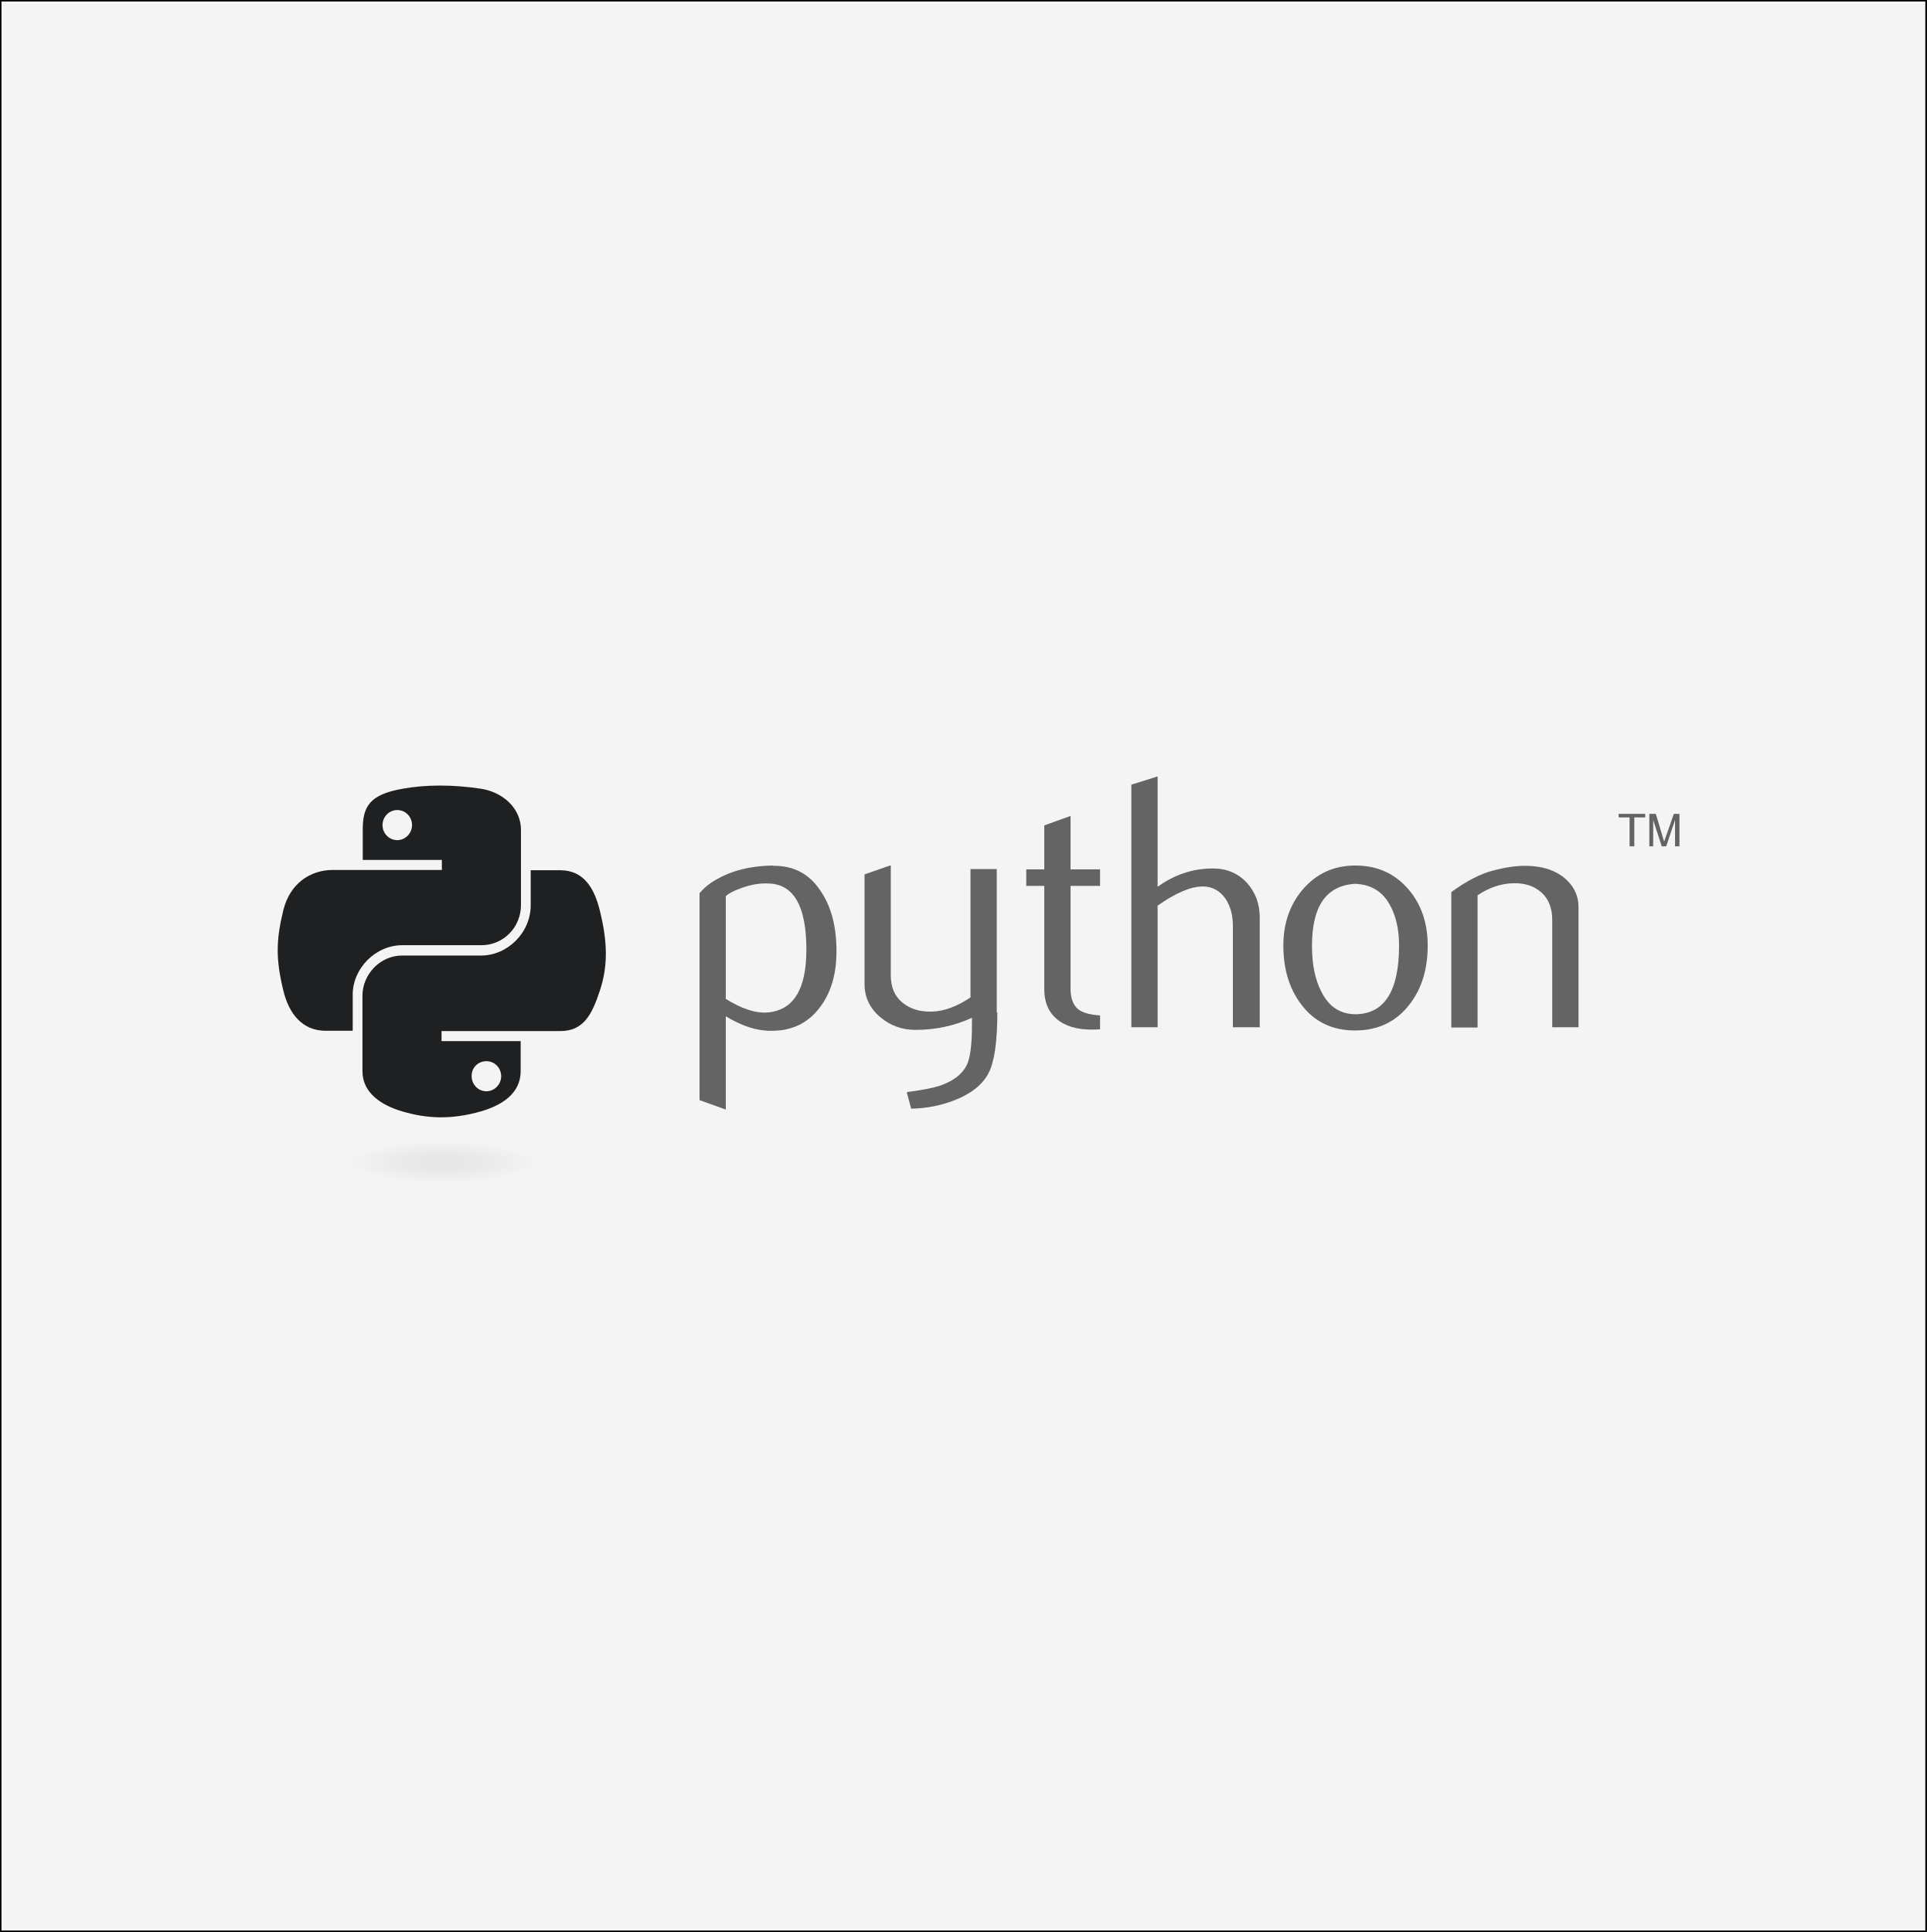
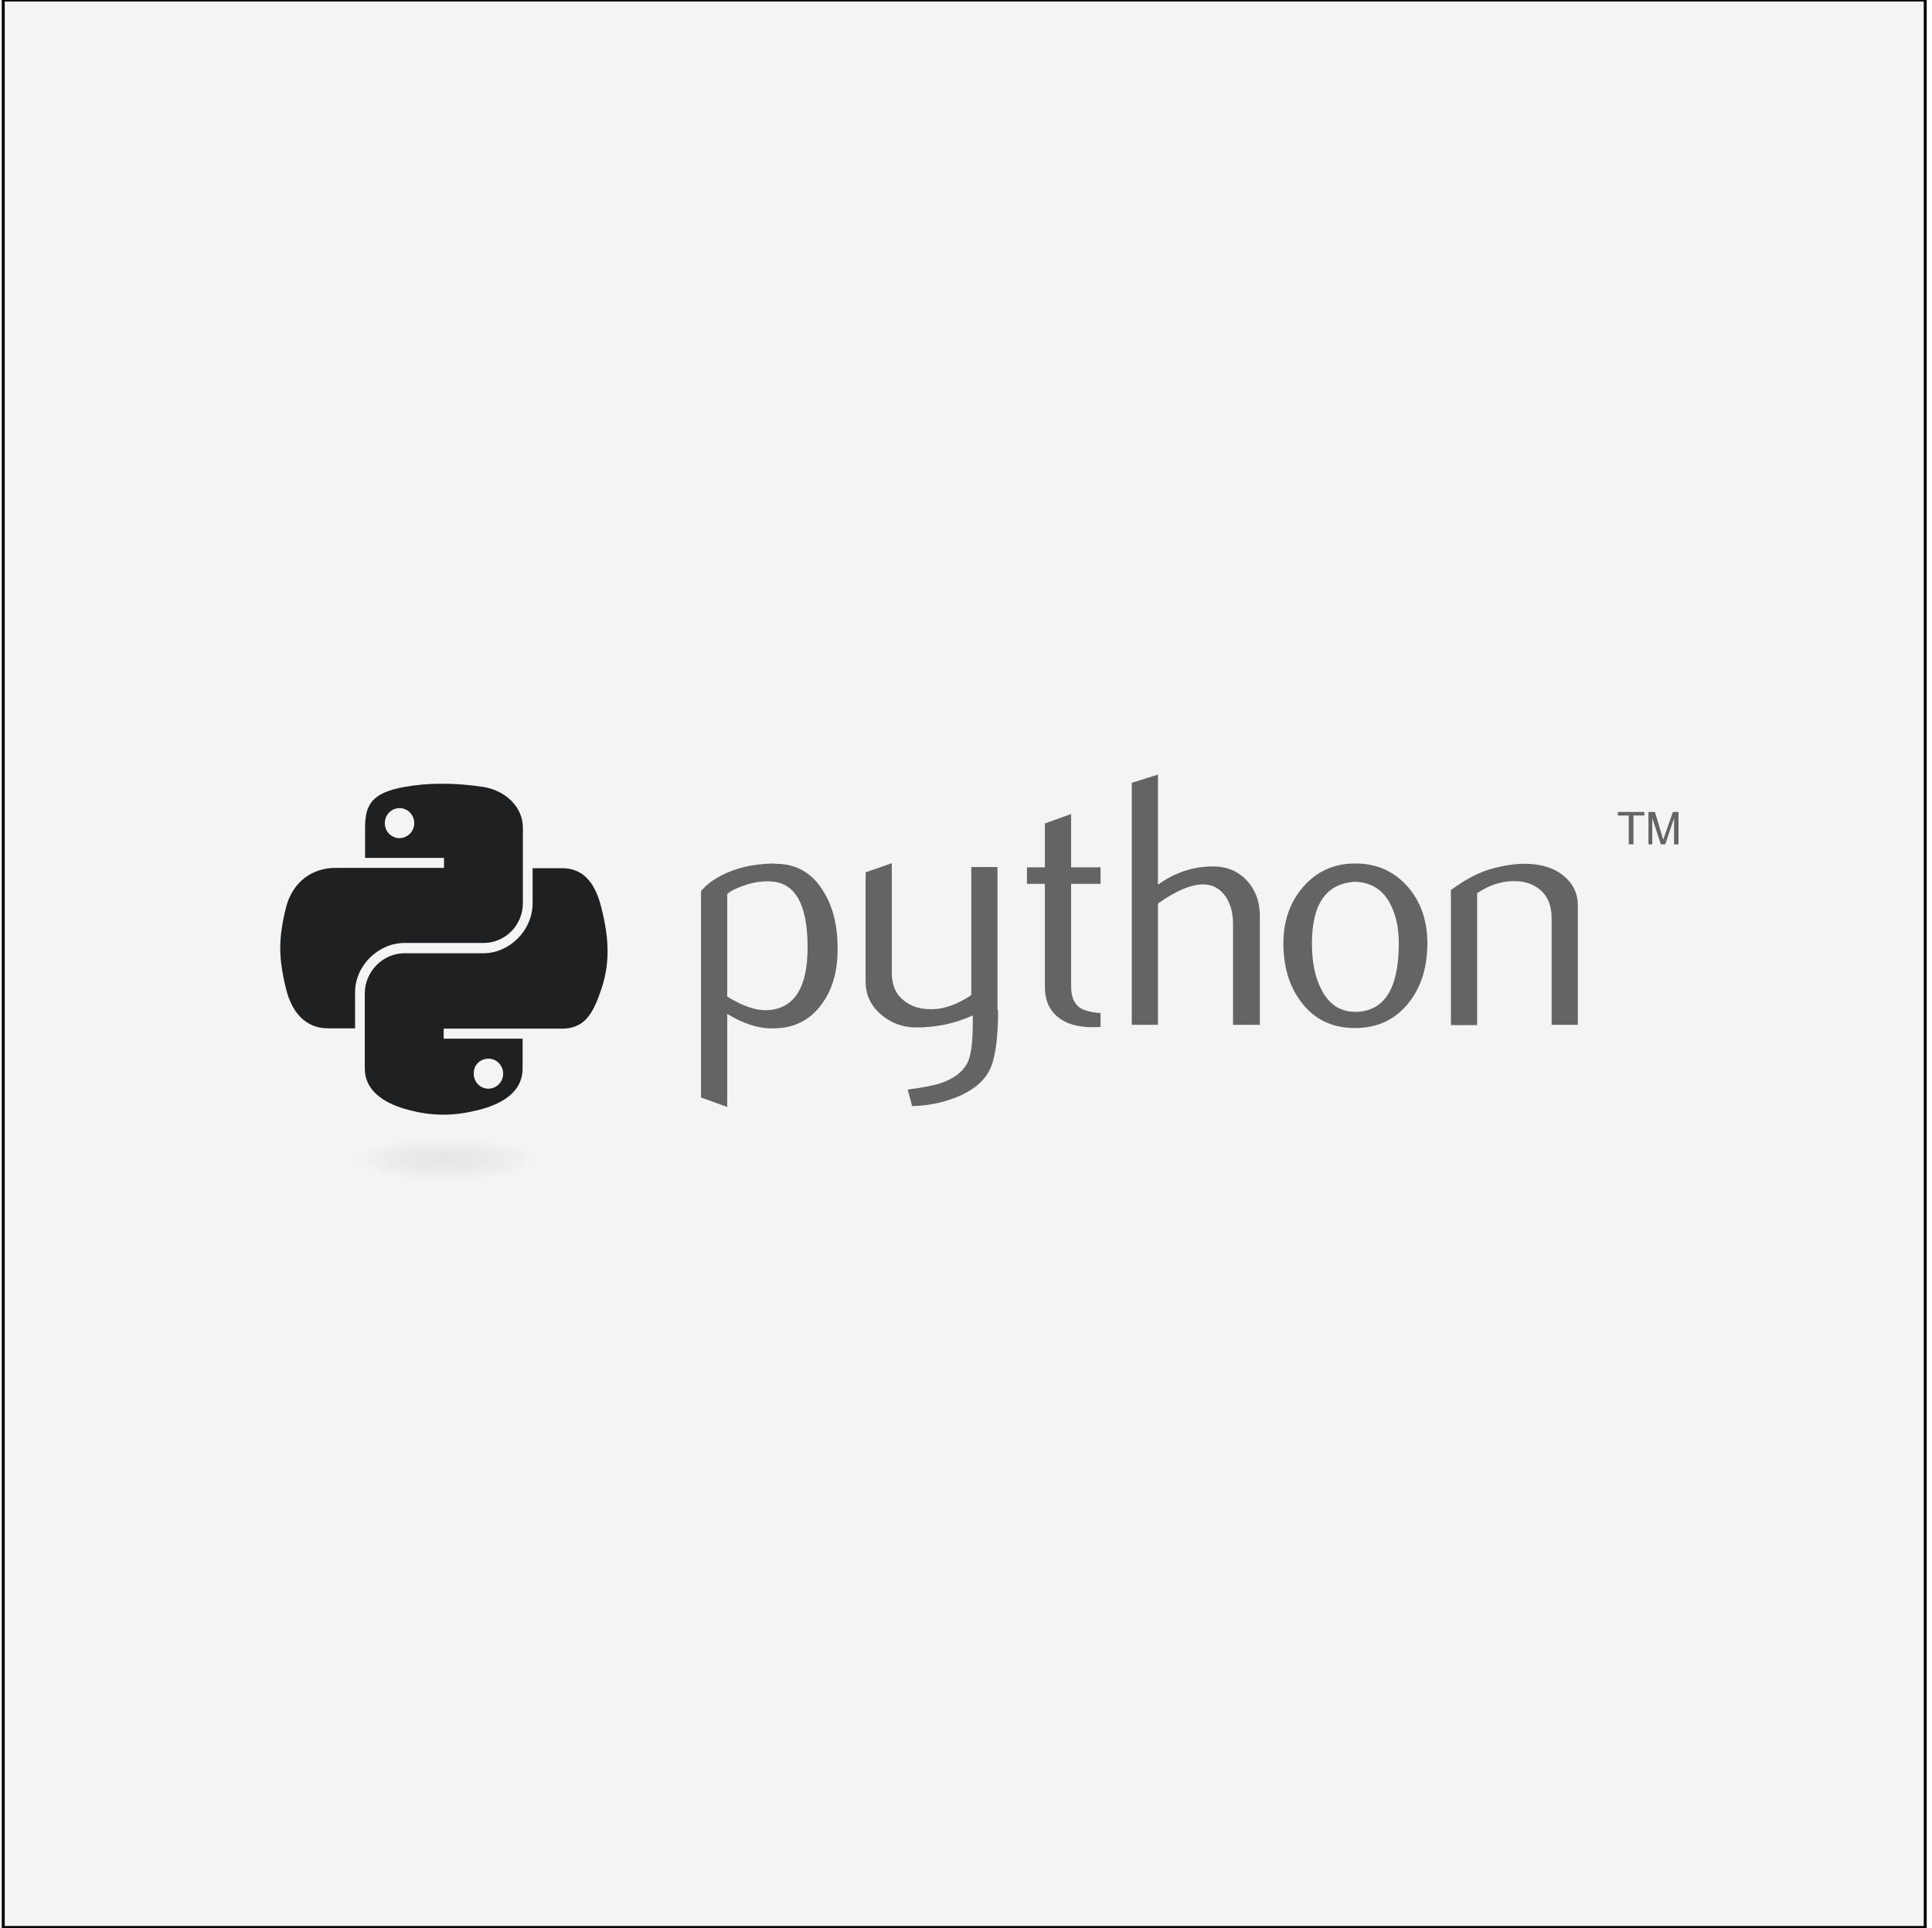
- <svg xmlns="http://www.w3.org/2000/svg" version="1.1" id="svg2" x="0px" y="0px" viewBox="0 0 652.8 654.7" style="enable-background:new 0 0 652.8 654.7;" xml:space="preserve">
+ <svg xmlns="http://www.w3.org/2000/svg" version="1.1" id="svg2" x="0px" y="0px" viewBox="0 0 656.2 654.7" style="enable-background:new 0 0 656.2 654.7;" xml:space="preserve">
  <style type="text/css">
	.st0{fill:#F4F4F4;stroke:#000000;stroke-miterlimit:10;}
	.st1{fill:#646464;}
	.st2{fill:#1F2021;}
	.st3{opacity:0.444;fill:url(#path1894_1_);enable-background:new    ;}
</style>
-   <rect class="st0" width="652.8" height="654.7" />
-   <path id="path46" class="st1" d="M273.2,321.8c0-14.6-4.2-22-12.5-22.4c-3.3-0.2-6.5,0.4-9.7,1.6c-2.5,0.9-4.2,1.8-5.1,2.7v34.8  c5.3,3.3,10,4.9,14.1,4.6C268.8,342.4,273.2,335.3,273.2,321.8z M283.4,322.4c0,7.4-1.7,13.5-5.2,18.4c-3.9,5.5-9.3,8.4-16.2,8.5  c-5.2,0.2-10.5-1.5-16.1-4.9V376l-8.9-3.2v-70.1c1.5-1.8,3.3-3.3,5.6-4.6c5.3-3.1,11.7-4.7,19.3-4.8l0.1,0.1  c6.9-0.1,12.3,2.8,16,8.5C281.7,307.3,283.4,314.1,283.4,322.4z" />
-   <path id="path48" class="st1" d="M337.9,343.1c0,9.9-1,16.8-3,20.6c-2,3.8-5.8,6.9-11.4,9.1c-4.6,1.8-9.5,2.8-14.8,2.9l-1.5-5.6  c5.4-0.7,9.2-1.5,11.3-2.2c4.3-1.5,7.3-3.7,8.9-6.7c1.3-2.4,1.9-7.1,1.9-14v-2.3c-6.1,2.8-12.5,4.1-19.2,4.1  c-4.4,0-8.3-1.4-11.6-4.1c-3.7-3-5.6-6.8-5.6-11.5v-37.1l8.9-3.1v37.3c0,4,1.3,7.1,3.9,9.2c2.6,2.2,5.9,3.2,10,3.1  c4.1-0.1,8.5-1.7,13.1-4.8v-43.5h8.9V343.1z" />
-   <path id="path50" class="st1" d="M372.7,348.8c-1.1,0.1-2,0.1-2.9,0.1c-5,0-9-1.2-11.8-3.6c-2.8-2.4-4.2-5.7-4.2-10v-35.1h-6.1v-5.6  h6.1v-14.9l8.9-3.2v18.1h10v5.6h-10v34.8c0,3.3,0.9,5.7,2.7,7.1c1.5,1.1,4,1.8,7.3,2V348.8z" />
-   <path id="path52" class="st1" d="M426.6,348.1h-8.9v-34.4c0-3.5-0.8-6.5-2.4-9c-1.9-2.8-4.5-4.3-7.8-4.3c-4.1,0-9.2,2.2-15.3,6.5  v41.2h-8.9v-82.2l8.9-2.8v37.4c5.7-4.1,11.9-6.2,18.7-6.2c4.7,0,8.5,1.6,11.5,4.8c2.9,3.2,4.4,7.1,4.4,11.8V348.1L426.6,348.1z" />
-   <path id="path54" class="st1" d="M474,320.4c0-5.6-1.1-10.2-3.2-13.9c-2.5-4.5-6.4-6.8-11.7-7c-9.8,0.6-14.6,7.6-14.6,21  c0,6.2,1,11.3,3.1,15.4c2.6,5.3,6.5,7.8,11.8,7.8C469.1,343.5,474,335.8,474,320.4z M483.7,320.4c0,8-2,14.6-6.1,19.9  c-4.5,5.9-10.7,8.9-18.5,8.9c-7.8,0-13.9-3-18.3-8.9c-4-5.3-6-11.9-6-19.9c0-7.5,2.2-13.8,6.5-18.9c4.6-5.4,10.5-8.2,17.9-8.2  c7.4,0,13.4,2.7,18.1,8.2C481.6,306.6,483.7,312.9,483.7,320.4z" />
-   <path id="path56" class="st1" d="M534.8,348.1h-8.9v-36.3c0-4-1.2-7.1-3.6-9.3c-2.4-2.2-5.6-3.3-9.6-3.2c-4.2,0.1-8.3,1.5-12.1,4.1  v44.8h-8.9v-45.9c5.1-3.7,9.8-6.2,14.2-7.3c4.1-1.1,7.7-1.6,10.7-1.6c2.1,0,4.1,0.2,6,0.6c3.5,0.8,6.3,2.3,8.5,4.5  c2.4,2.4,3.7,5.4,3.7,8.8V348.1z" />
-   <path id="path1948" class="st2" d="M149.1,266.2c-4.6,0-9,0.4-12.8,1.1c-11.3,2-13.4,6.2-13.4,13.9v10.2h26.8v3.4h-26.8h-10.1  c-7.8,0-14.6,4.7-16.8,13.6c-2.5,10.2-2.6,16.6,0,27.3c1.9,7.9,6.5,13.6,14.3,13.6h9.2v-12.3c0-8.8,7.7-16.7,16.8-16.7h26.8  c7.5,0,13.4-6.1,13.4-13.6v-25.5c0-7.3-6.1-12.7-13.4-13.9C158.5,266.6,153.7,266.2,149.1,266.2z M134.6,274.5c2.8,0,5,2.3,5,5.1  c0,2.8-2.3,5.1-5,5.1c-2.8,0-5-2.3-5-5.1C129.6,276.8,131.8,274.5,134.6,274.5z" />
-   <path id="path1950" class="st2" d="M179.8,294.9v11.9c0,9.2-7.8,17-16.8,17h-26.8c-7.3,0-13.4,6.3-13.4,13.6V363  c0,7.3,6.3,11.5,13.4,13.6c8.5,2.5,16.6,2.9,26.8,0c6.8-2,13.4-5.9,13.4-13.6v-10.2h-26.8v-3.4h26.8h13.4c7.8,0,10.7-5.4,13.4-13.6  c2.8-8.4,2.7-16.5,0-27.3c-1.9-7.8-5.6-13.6-13.4-13.6H179.8z M164.8,359.6c2.8,0,5,2.3,5,5.1c0,2.8-2.3,5.1-5,5.1  c-2.8,0-5-2.3-5-5.1C159.7,361.8,162,359.6,164.8,359.6z" />
-   <path id="text3004" class="st1" d="M552.1,286.8h1.6V277h3.7v-1.2h-9v1.2h3.7V286.8 M558.8,286.8h1.3v-8.9l2.9,8.9h1.5l3-8.9v8.9  h1.5v-11h-1.9l-3.3,9.4l-2.8-9.4h-2.2V286.8" />
-   <radialGradient id="path1894_1_" cx="-1465.726" cy="508.784" r="29.037" gradientTransform="matrix(1.749057e-08 -0.2399 -1.0547 -3.791546e-07 686.5963 42.2425)" gradientUnits="userSpaceOnUse">
+   <rect x="1.1" class="st0" width="652.8" height="654.7" />
+   <path id="path46" class="st1" d="M274.3,321.8c0-14.6-4.2-22-12.5-22.4c-3.3-0.2-6.5,0.4-9.7,1.6c-2.5,0.9-4.2,1.8-5.1,2.7v34.8  c5.3,3.3,10,4.9,14.1,4.6C269.9,342.4,274.3,335.3,274.3,321.8z M284.5,322.4c0,7.4-1.7,13.5-5.2,18.4c-3.9,5.5-9.3,8.4-16.2,8.5  c-5.2,0.2-10.5-1.5-16.1-4.9V376l-8.9-3.2v-70.1c1.5-1.8,3.3-3.3,5.6-4.6c5.3-3.1,11.7-4.7,19.3-4.8l0.1,0.1  c6.9-0.1,12.3,2.8,16,8.5C282.8,307.3,284.5,314.1,284.5,322.4z" />
+   <path id="path48" class="st1" d="M339,343.1c0,9.9-1,16.8-3,20.6c-2,3.8-5.8,6.9-11.4,9.1c-4.6,1.8-9.5,2.8-14.8,2.9l-1.5-5.6  c5.4-0.7,9.2-1.5,11.3-2.2c4.3-1.5,7.3-3.7,8.9-6.7c1.3-2.4,1.9-7.1,1.9-14v-2.3c-6.1,2.8-12.5,4.1-19.2,4.1  c-4.4,0-8.3-1.4-11.6-4.1c-3.7-3-5.6-6.8-5.6-11.5v-37.1l8.9-3.1v37.3c0,4,1.3,7.1,3.9,9.2c2.6,2.2,5.9,3.2,10,3.1s8.5-1.7,13.1-4.8  v-43.5h8.9v48.6H339z" />
+   <path id="path50" class="st1" d="M373.8,348.8c-1.1,0.1-2,0.1-2.9,0.1c-5,0-9-1.2-11.8-3.6s-4.2-5.7-4.2-10v-35.1h-6.1v-5.6h6.1  v-14.9l8.9-3.2v18.1h10v5.6h-10V335c0,3.3,0.9,5.7,2.7,7.1c1.5,1.1,4,1.8,7.3,2V348.8z" />
+   <path id="path52" class="st1" d="M427.7,348.1h-8.9v-34.4c0-3.5-0.8-6.5-2.4-9c-1.9-2.8-4.5-4.3-7.8-4.3c-4.1,0-9.2,2.2-15.3,6.5  v41.2h-8.9v-82.2l8.9-2.8v37.4c5.7-4.1,11.9-6.2,18.7-6.2c4.7,0,8.5,1.6,11.5,4.8c2.9,3.2,4.4,7.1,4.4,11.8v37.2H427.7z" />
+   <path id="path54" class="st1" d="M475.1,320.4c0-5.6-1.1-10.2-3.2-13.9c-2.5-4.5-6.4-6.8-11.7-7c-9.8,0.6-14.6,7.6-14.6,21  c0,6.2,1,11.3,3.1,15.4c2.6,5.3,6.5,7.8,11.8,7.8C470.2,343.5,475.1,335.8,475.1,320.4z M484.8,320.4c0,8-2,14.6-6.1,19.9  c-4.5,5.9-10.7,8.9-18.5,8.9s-13.9-3-18.3-8.9c-4-5.3-6-11.9-6-19.9c0-7.5,2.2-13.8,6.5-18.9c4.6-5.4,10.5-8.2,17.9-8.2  s13.4,2.7,18.1,8.2C482.7,306.6,484.8,312.9,484.8,320.4z" />
+   <path id="path56" class="st1" d="M535.9,348.1H527v-36.3c0-4-1.2-7.1-3.6-9.3c-2.4-2.2-5.6-3.3-9.6-3.2c-4.2,0.1-8.3,1.5-12.1,4.1  v44.8h-8.9v-45.9c5.1-3.7,9.8-6.2,14.2-7.3c4.1-1.1,7.7-1.6,10.7-1.6c2.1,0,4.1,0.2,6,0.6c3.5,0.8,6.3,2.3,8.5,4.5  c2.4,2.4,3.7,5.4,3.7,8.8L535.9,348.1L535.9,348.1z" />
+   <path id="path1948" class="st2" d="M150.2,266.2c-4.6,0-9,0.4-12.8,1.1c-11.3,2-13.4,6.2-13.4,13.9v10.2h26.8v3.4H124h-10.1  c-7.8,0-14.6,4.7-16.8,13.6c-2.5,10.2-2.6,16.6,0,27.3c1.9,7.9,6.5,13.6,14.3,13.6h9.2V337c0-8.8,7.7-16.7,16.8-16.7h26.8  c7.5,0,13.4-6.1,13.4-13.6v-25.5c0-7.3-6.1-12.7-13.4-13.9C159.6,266.6,154.8,266.2,150.2,266.2z M135.7,274.5c2.8,0,5,2.3,5,5.1  c0,2.8-2.3,5.1-5,5.1c-2.8,0-5-2.3-5-5.1S132.9,274.5,135.7,274.5z" />
+   <path id="path1950" class="st2" d="M180.9,294.9v11.9c0,9.2-7.8,17-16.8,17h-26.8c-7.3,0-13.4,6.3-13.4,13.6V363  c0,7.3,6.3,11.5,13.4,13.6c8.5,2.5,16.6,2.9,26.8,0c6.8-2,13.4-5.9,13.4-13.6v-10.2h-26.8v-3.4h26.8h13.4c7.8,0,10.7-5.4,13.4-13.6  c2.8-8.4,2.7-16.5,0-27.3c-1.9-7.8-5.6-13.6-13.4-13.6H180.9z M165.9,359.6c2.8,0,5,2.3,5,5.1c0,2.8-2.3,5.1-5,5.1  c-2.8,0-5-2.3-5-5.1C160.8,361.8,163.1,359.6,165.9,359.6z" />
+   <path id="text3004" class="st1" d="M553.2,286.8h1.6V277h3.7v-1.2h-9v1.2h3.7V286.8 M559.9,286.8h1.3v-8.9l2.9,8.9h1.5l3-8.9v8.9  h1.5v-11h-1.9l-3.3,9.4l-2.8-9.4h-2.2V286.8" />
+   <radialGradient id="path1894_1_" cx="-1828.503" cy="212.575" r="29.028" gradientTransform="matrix(1.749057e-08 -0.2399 1.0547 3.791546e-07 -73.1511 -44.7882)" gradientUnits="userSpaceOnUse">
    <stop offset="0" style="stop-color:#B8B8B8;stop-opacity:0.498" />
    <stop offset="1" style="stop-color:#7F7F7F;stop-opacity:0" />
  </radialGradient>
-   <path id="path1894" class="st3" d="M185.9,393.9c0,3.8-16.1,7-35.9,7s-35.9-3.1-35.9-7c0-3.8,16.1-7,35.9-7S185.9,390.1,185.9,393.9  z" />
+   <path id="path1894" class="st3" d="M187,393.9c0,3.8-16.1,7-35.9,7s-35.9-3.1-35.9-7c0-3.8,16.1-7,35.9-7S187,390.1,187,393.9z" />
</svg>
